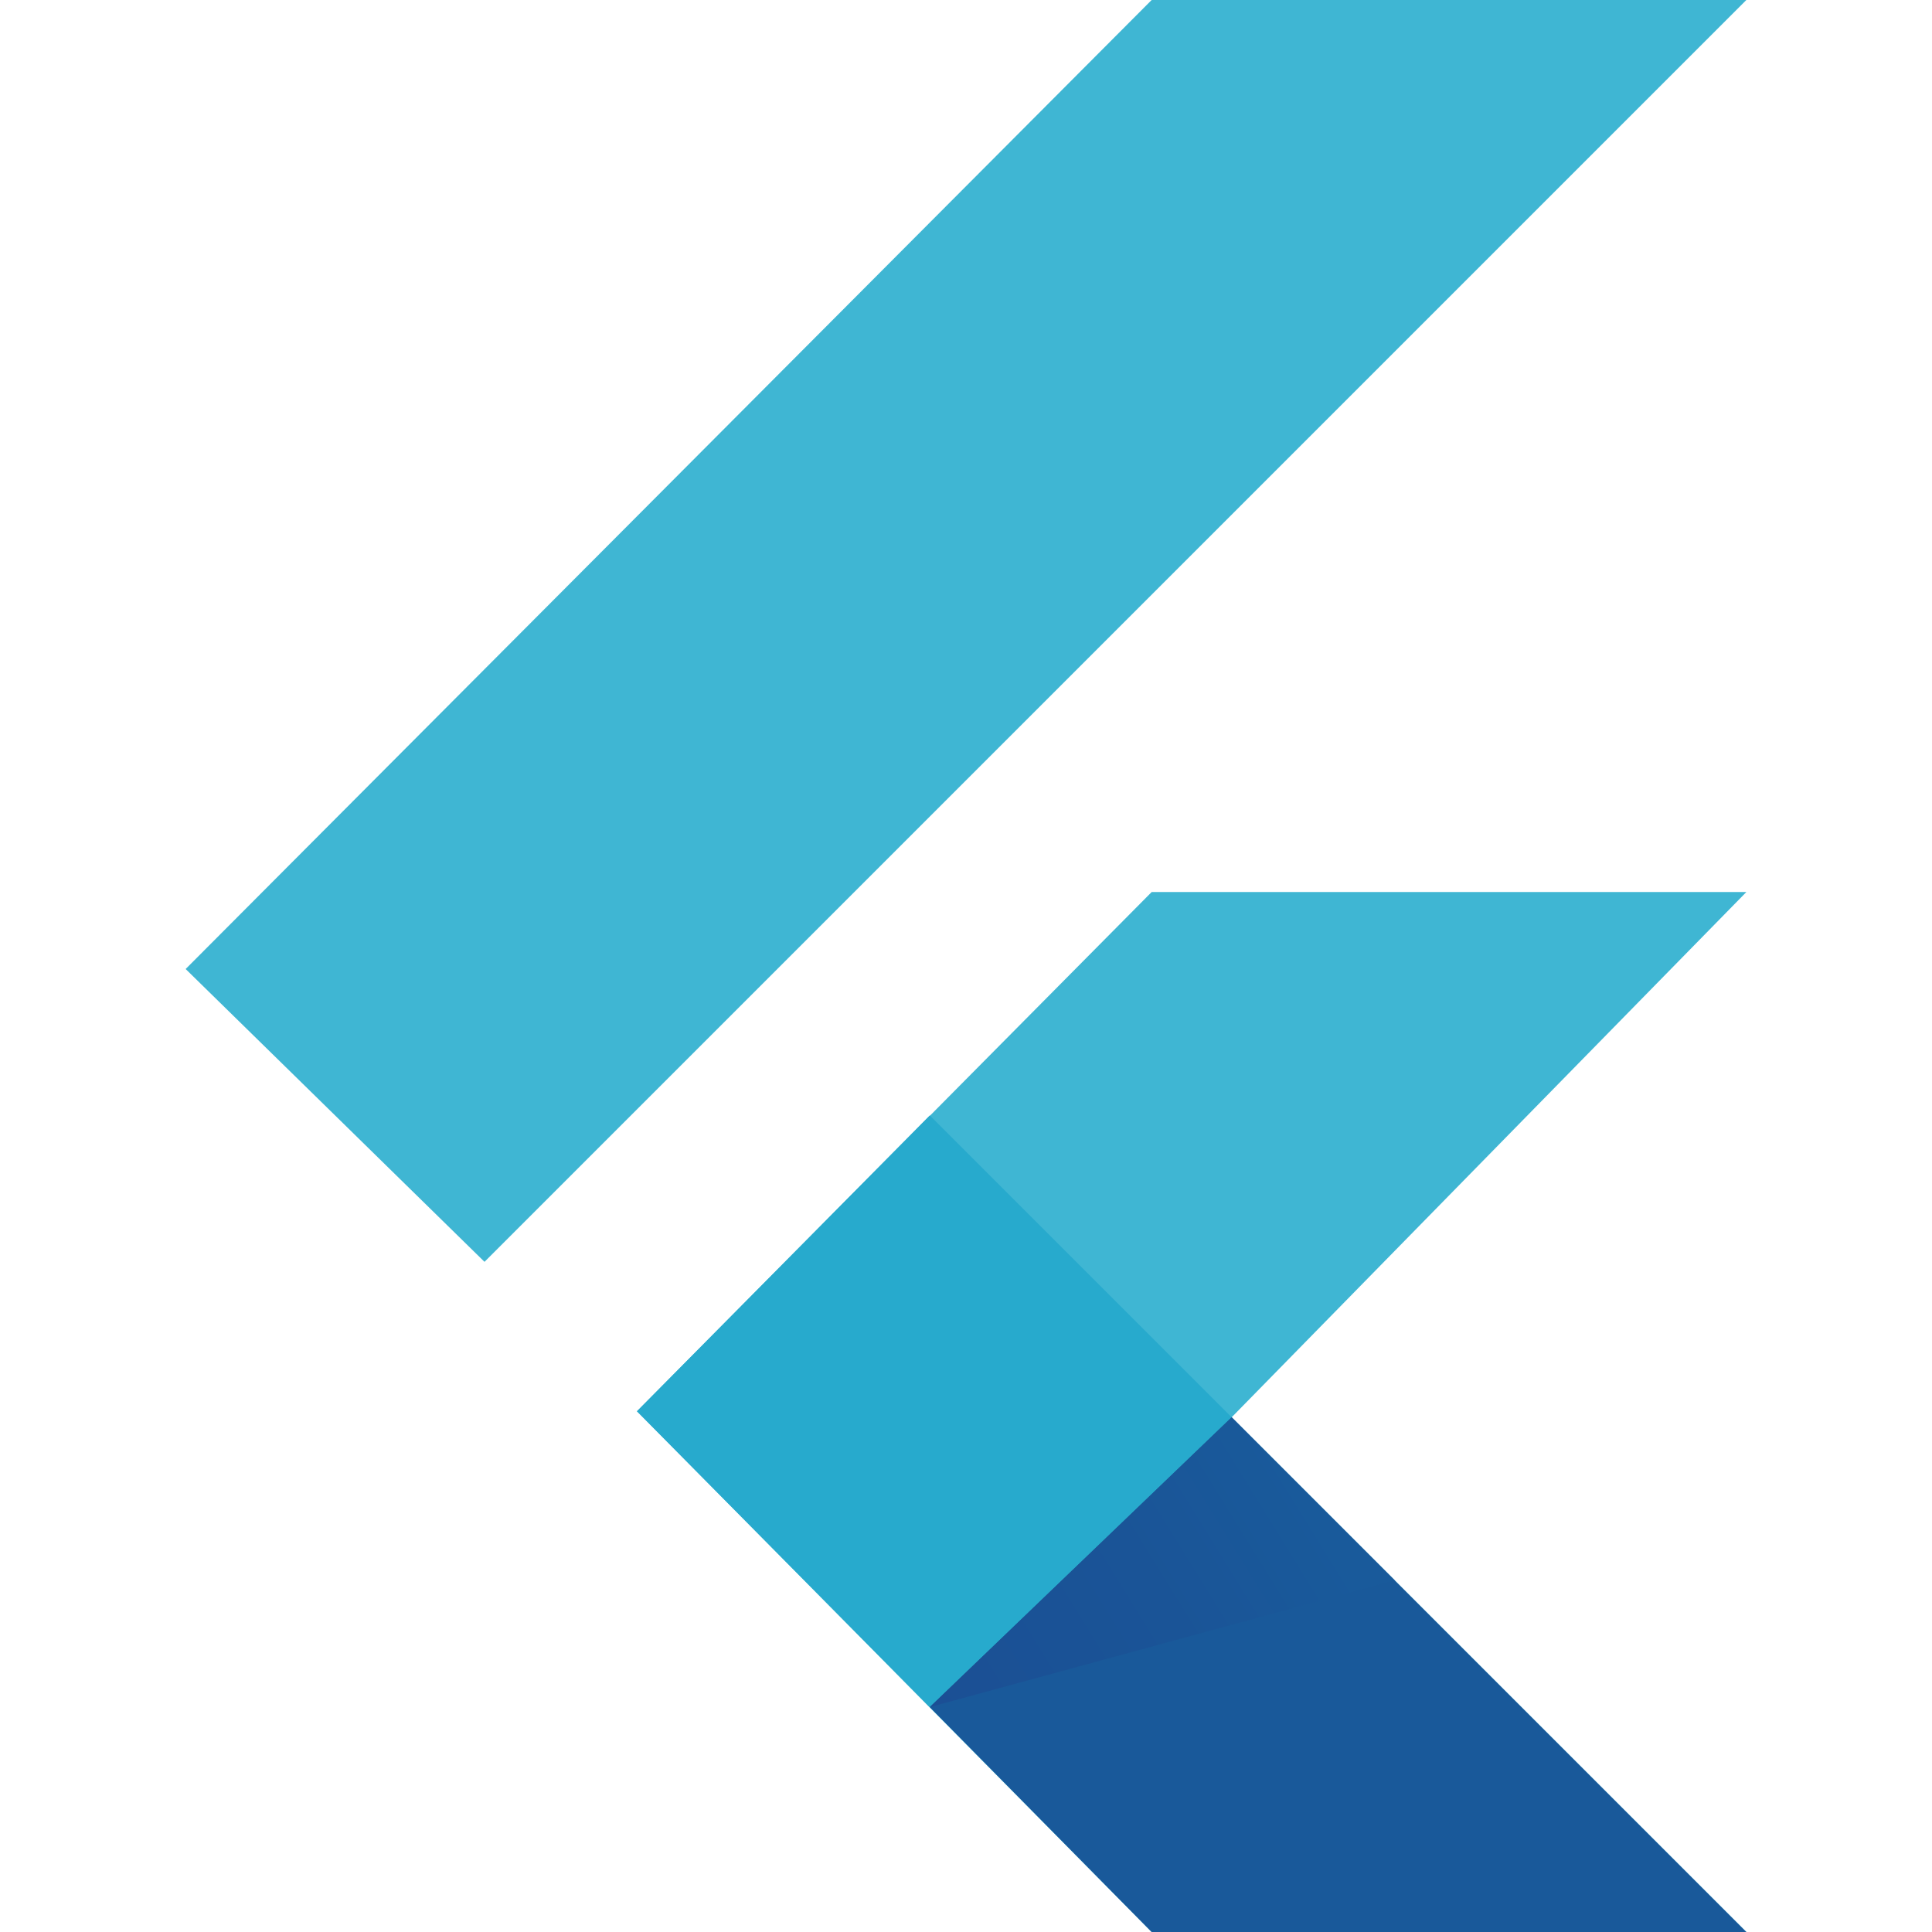
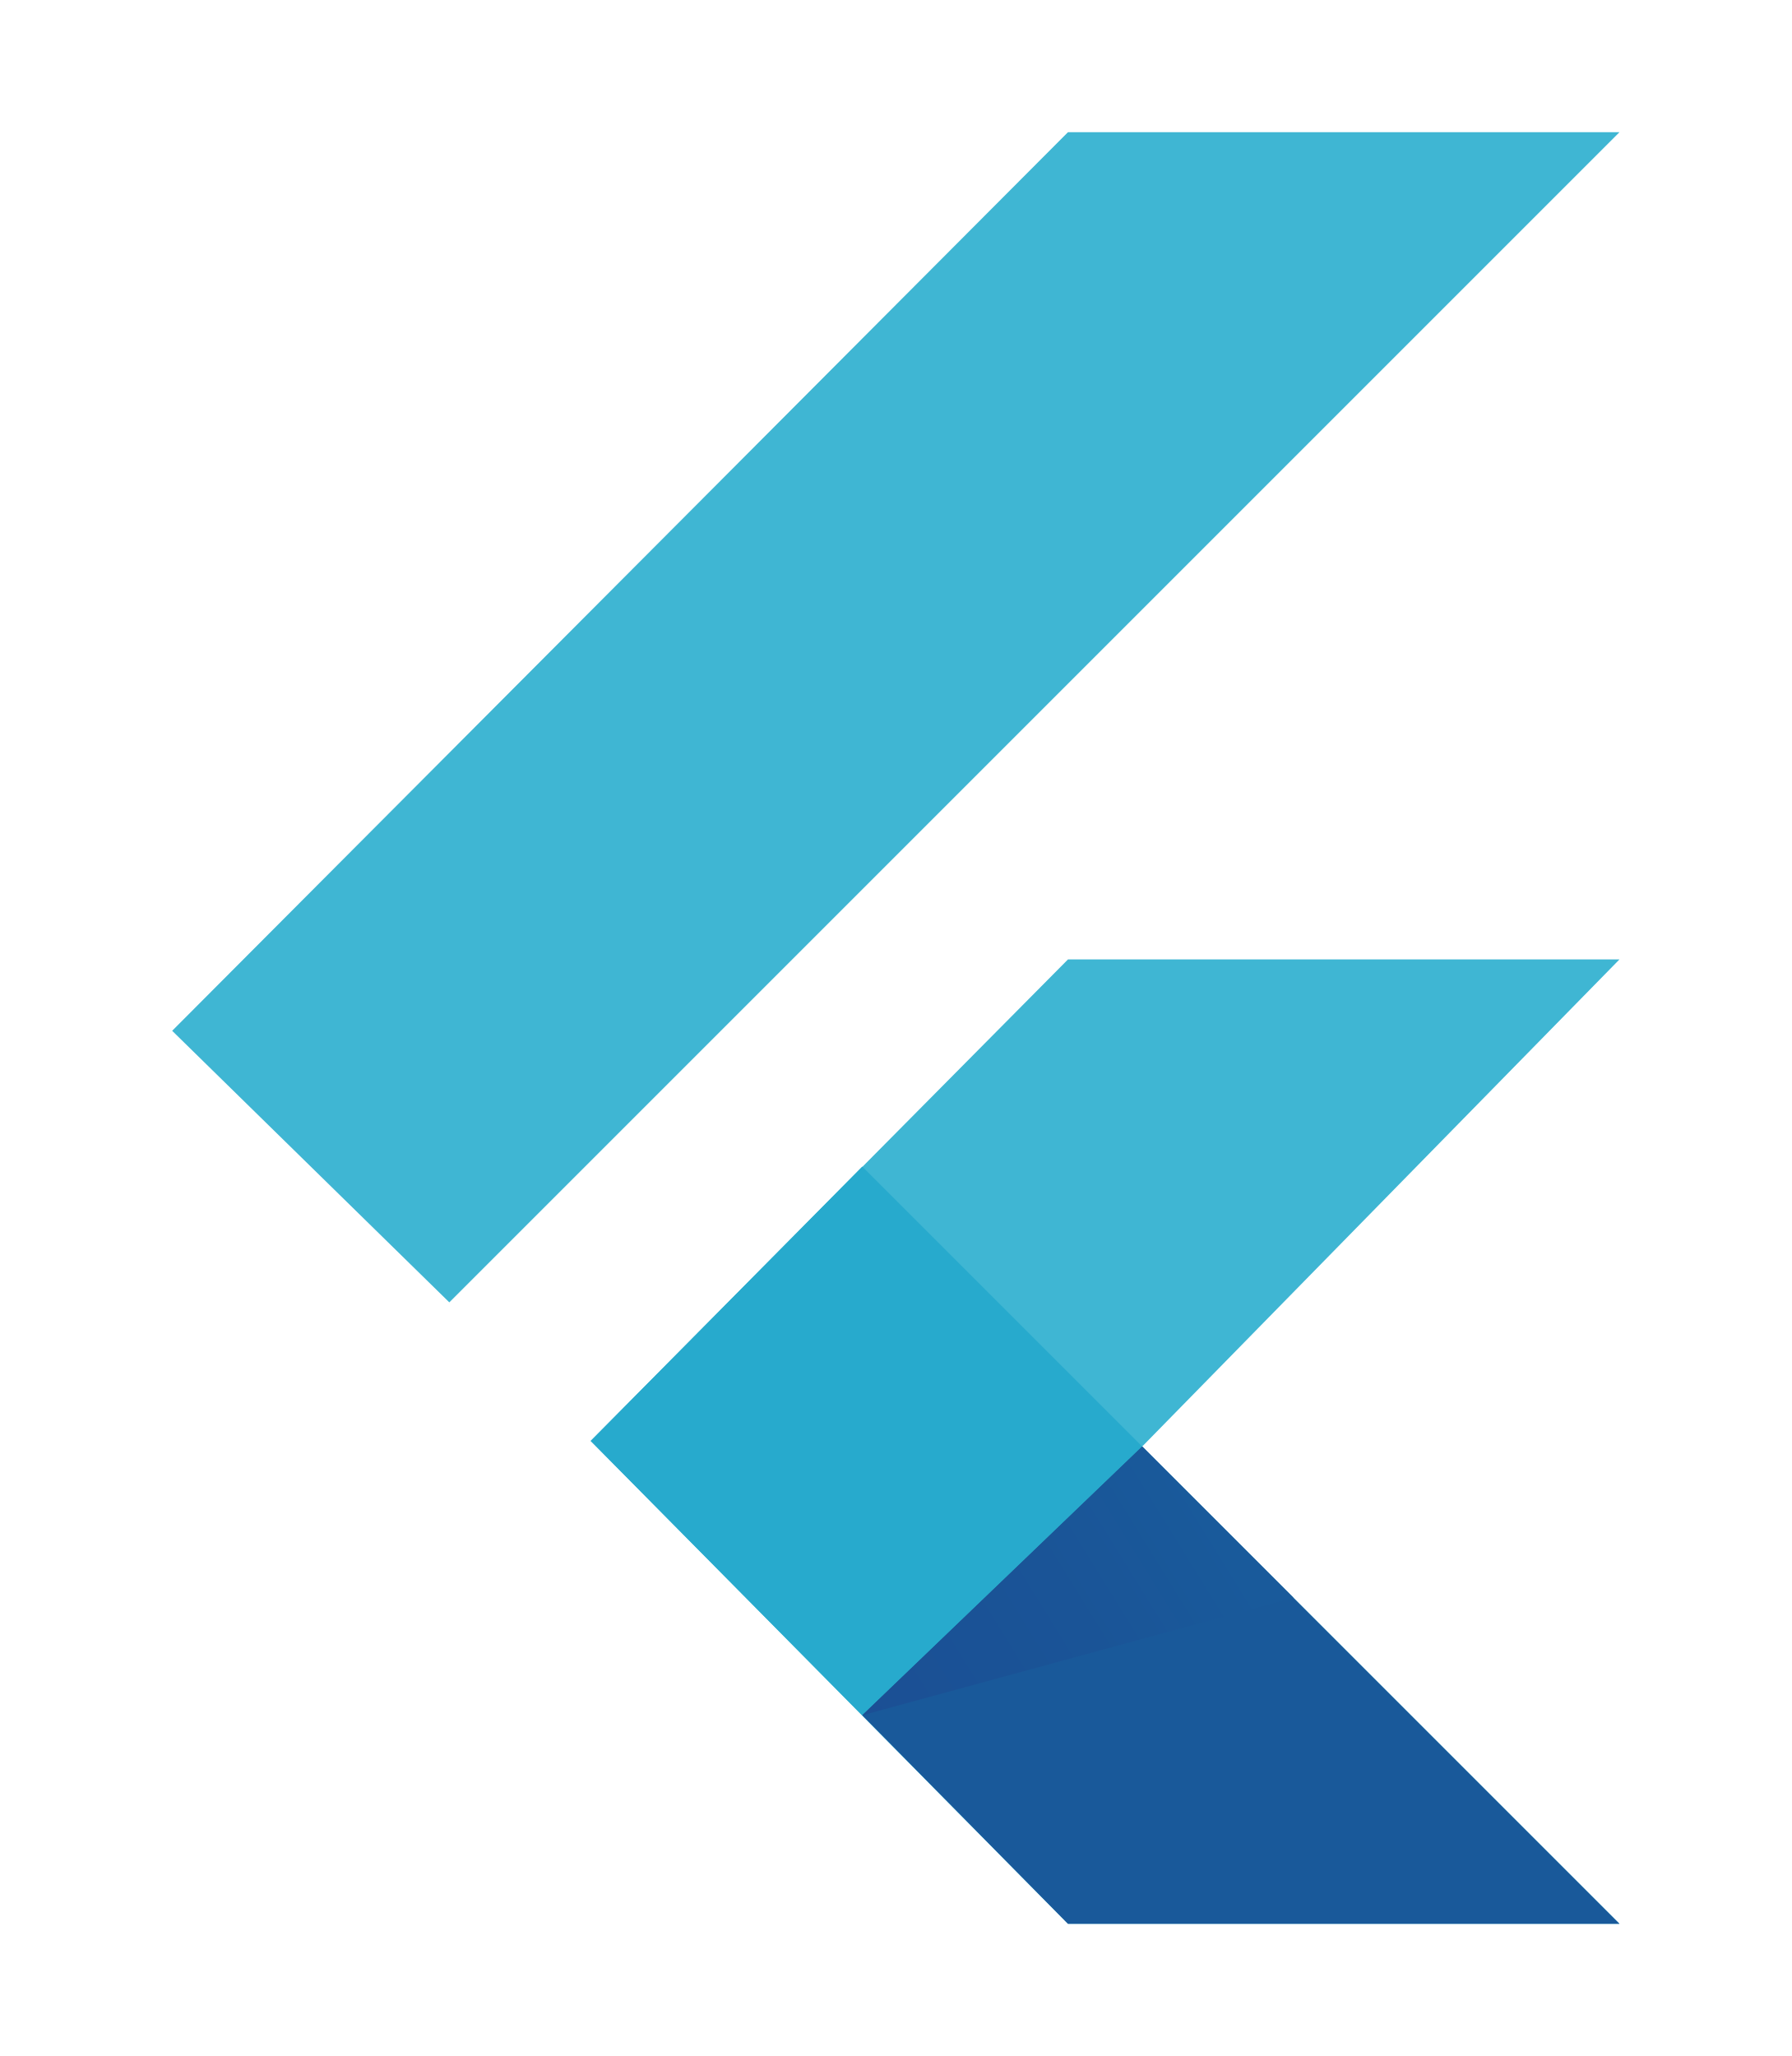
- <svg xmlns="http://www.w3.org/2000/svg" viewBox="0 0 128 128">
+ <svg xmlns="http://www.w3.org/2000/svg" viewBox="0 0 128 128" width="61" height="70">
  <g fill="#3FB6D3">
    <path d="M12.3 64.2L76.3 0h39.4L32.1 83.6zM76.3 128h39.4L81.6 93.9l34.1-34.8H76.3L42.2 93.5z" />
  </g>
  <path fill="#27AACD" d="M81.6 93.9l-20-20-19.4 19.6 19.4 19.6z" />
  <path fill="#19599A" d="M115.7 128L81.6 93.9l-20 19.2L76.3 128z" />
  <linearGradient id="flutter-original-a" gradientUnits="userSpaceOnUse" x1="59.365" y1="116.36" x2="86.825" y2="99.399">
    <stop offset="0" stop-color="#1b4e94" />
    <stop offset=".63" stop-color="#1a5497" />
    <stop offset="1" stop-color="#195a9b" />
  </linearGradient>
  <path fill="url(#flutter-original-a)" d="M61.6 113.1l30.8-8.4-10.8-10.8z" />
</svg>
